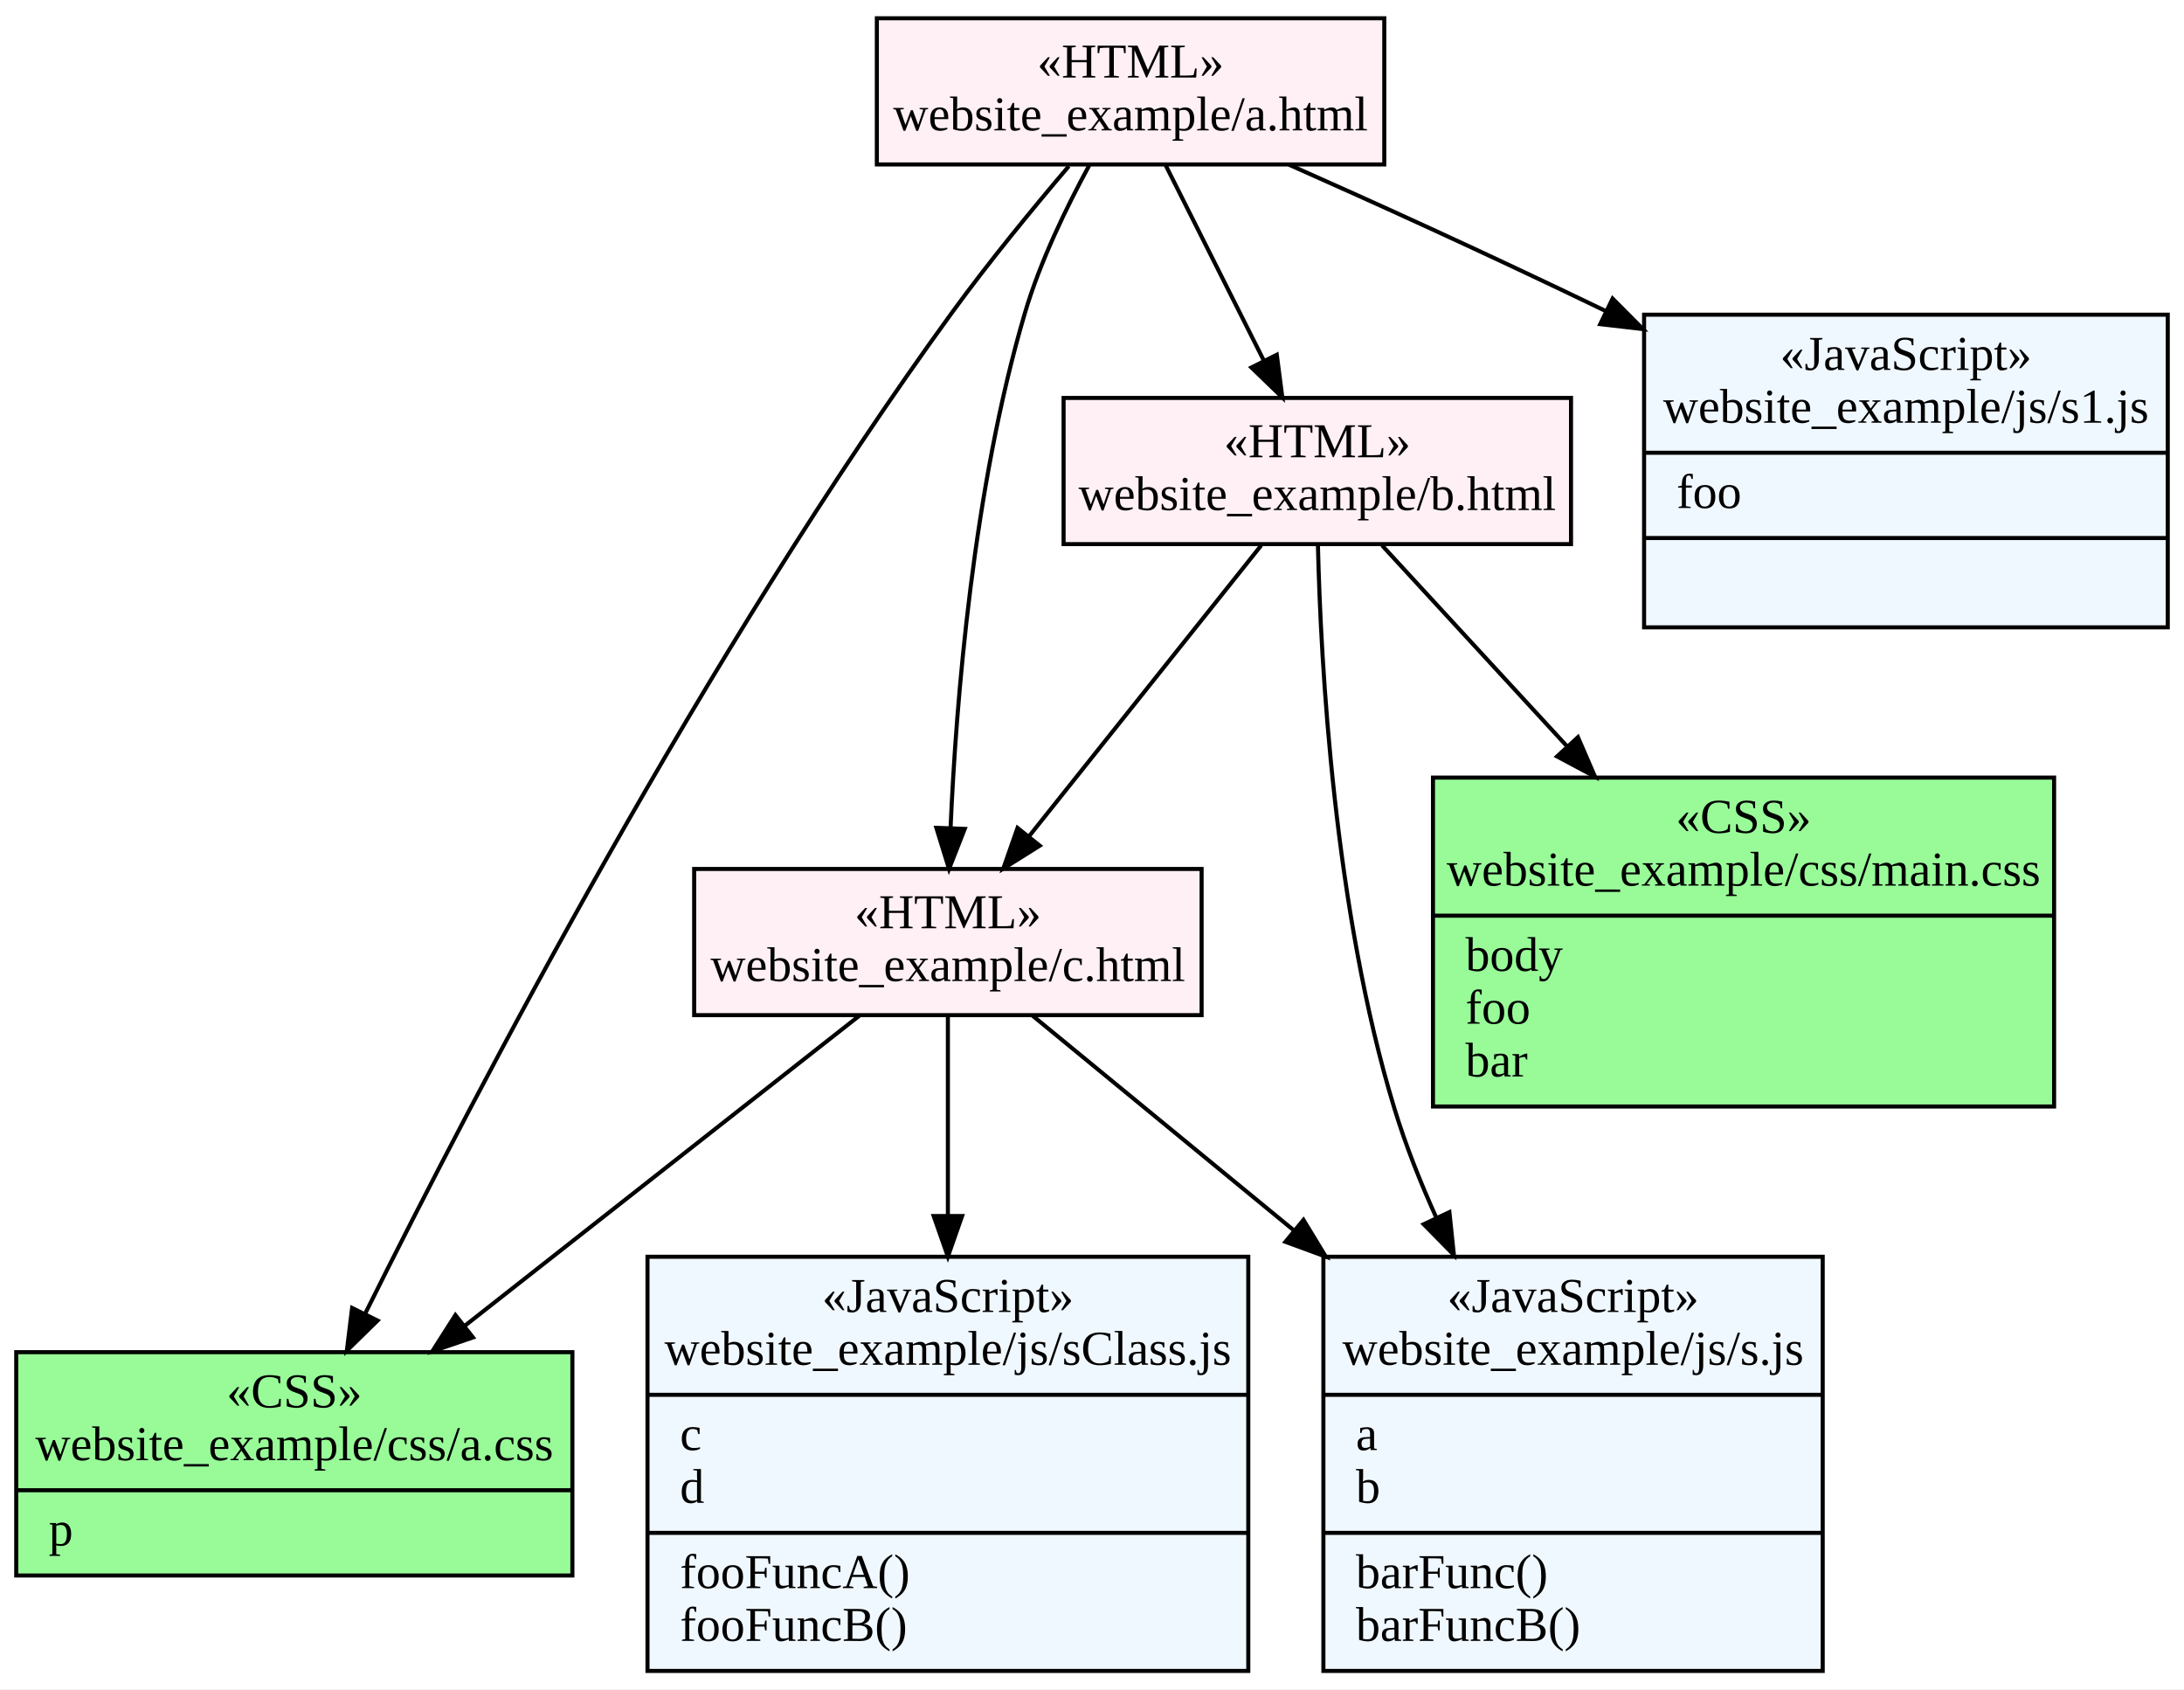
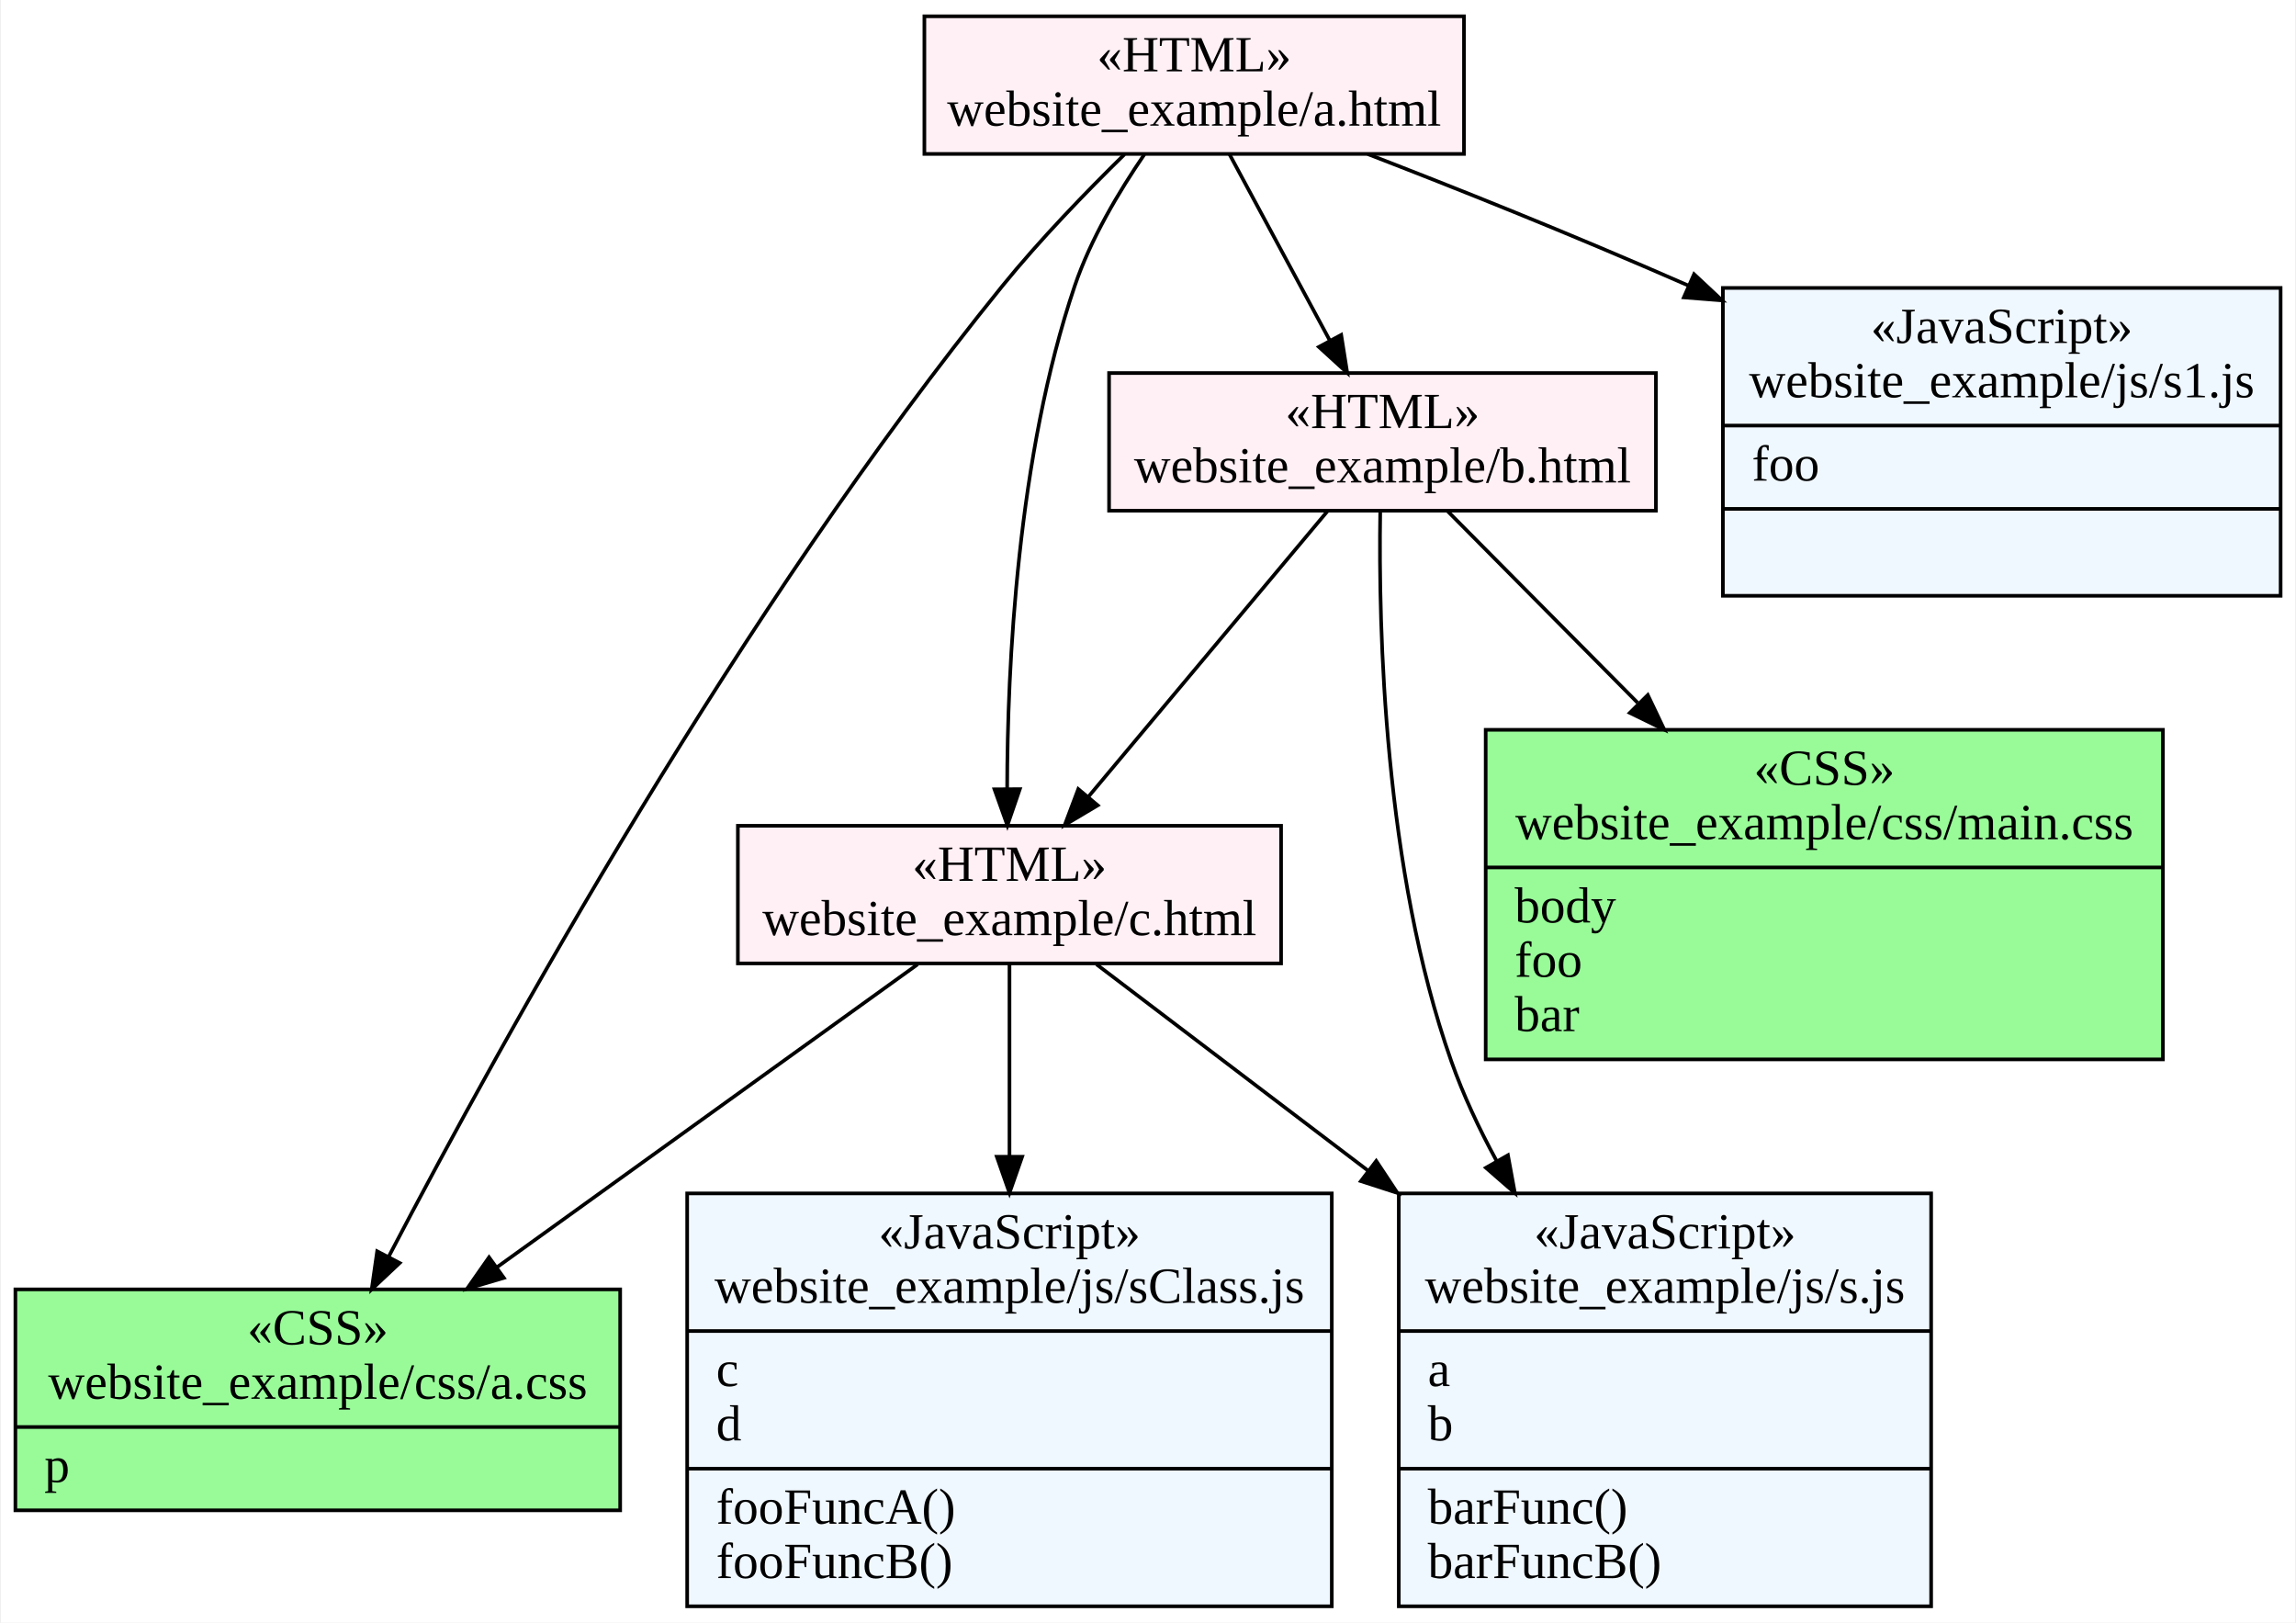
- <svg xmlns="http://www.w3.org/2000/svg" width="538pt" height="416pt" viewBox="0.00 0.00 538.00 416.00">
-   <g id="graph0" class="graph" transform="scale(1 1) rotate(0) translate(4 412)">
-     <polygon fill="white" stroke="none" points="-4,4 -4,-412 534,-412 534,4 -4,4" />
+ <svg xmlns="http://www.w3.org/2000/svg" width="634pt" height="448pt" viewBox="0.00 0.00 633.50 448.00">
+   <g id="graph0" class="graph" transform="scale(1 1) rotate(0) translate(4 444)">
+     <polygon fill="white" stroke="none" points="-4,4 -4,-444 629.5,-444 629.5,4 -4,4" />
    <g id="node1" class="node">
-       <polygon fill="lavenderblush" stroke="black" points="212,-371.5 212,-407.5 337,-407.5 337,-371.5 212,-371.5" />
-       <text text-anchor="middle" x="274.5" y="-392.9" font-family="Times New Roman,serif" font-size="12.00">«HTML»</text>
-       <text text-anchor="middle" x="274.5" y="-379.9" font-family="Times New Roman,serif" font-size="12.00">website_example/a.html</text>
+       <polygon fill="lavenderblush" stroke="black" points="251,-401.5 251,-439.5 400,-439.5 400,-401.5 251,-401.5" />
+       <text text-anchor="middle" x="325.5" y="-424.3" font-family="Times New Roman,serif" font-size="14.00">«HTML»</text>
+       <text text-anchor="middle" x="325.5" y="-409.3" font-family="Times New Roman,serif" font-size="14.00">website_example/a.html</text>
    </g>
    <g id="node2" class="node">
-       <polygon fill="lavenderblush" stroke="black" points="258,-278 258,-314 383,-314 383,-278 258,-278" />
-       <text text-anchor="middle" x="320.5" y="-299.4" font-family="Times New Roman,serif" font-size="12.00">«HTML»</text>
-       <text text-anchor="middle" x="320.5" y="-286.4" font-family="Times New Roman,serif" font-size="12.00">website_example/b.html</text>
+       <polygon fill="lavenderblush" stroke="black" points="302,-303 302,-341 453,-341 453,-303 302,-303" />
+       <text text-anchor="middle" x="377.5" y="-325.8" font-family="Times New Roman,serif" font-size="14.00">«HTML»</text>
+       <text text-anchor="middle" x="377.5" y="-310.8" font-family="Times New Roman,serif" font-size="14.00">website_example/b.html</text>
+     </g>
+     <g id="edge9" class="edge">
+       <path fill="none" stroke="black" d="M335.281,-401.349C343.052,-386.927 354.043,-366.531 362.862,-350.165" />
+       <polygon fill="black" stroke="black" points="366.1,-351.533 367.763,-341.07 359.938,-348.212 366.1,-351.533" />
+     </g>
+     <g id="node3" class="node">
+       <polygon fill="lavenderblush" stroke="black" points="199.5,-178 199.5,-216 349.5,-216 349.5,-178 199.5,-178" />
+       <text text-anchor="middle" x="274.5" y="-200.8" font-family="Times New Roman,serif" font-size="14.00">«HTML»</text>
+       <text text-anchor="middle" x="274.5" y="-185.8" font-family="Times New Roman,serif" font-size="14.00">website_example/c.html</text>
+     </g>
+     <g id="edge10" class="edge">
+       <path fill="none" stroke="black" d="M311.729,-401.337C304.771,-391.187 296.891,-377.994 292.5,-365 276.661,-318.135 273.91,-260.049 273.856,-226.192" />
+       <polygon fill="black" stroke="black" points="277.356,-226.118 273.92,-216.096 270.356,-226.073 277.356,-226.118" />
+     </g>
+     <g id="node4" class="node">
+       <polygon fill="palegreen" stroke="black" points="0,-27 0,-88 167,-88 167,-27 0,-27" />
+       <text text-anchor="middle" x="83.5" y="-72.8" font-family="Times New Roman,serif" font-size="14.00">«CSS»</text>
+       <text text-anchor="middle" x="83.5" y="-57.8" font-family="Times New Roman,serif" font-size="14.00">website_example/css/a.css</text>
+       <polyline fill="none" stroke="black" points="0,-50 167,-50 " />
+       <text text-anchor="start" x="8" y="-34.8" font-family="Times New Roman,serif" font-size="14.00">p</text>
+     </g>
+     <g id="edge8" class="edge">
+       <path fill="none" stroke="black" d="M306.234,-401.356C295.774,-391.106 282.894,-377.811 272.5,-365 200.343,-276.063 134.67,-157.453 103.154,-97.186" />
+       <polygon fill="black" stroke="black" points="106.111,-95.286 98.394,-88.028 99.9,-98.515 106.111,-95.286" />
+     </g>
+     <g id="node7" class="node">
+       <polygon fill="aliceblue" stroke="black" points="471.5,-279.5 471.5,-364.5 625.5,-364.5 625.5,-279.5 471.5,-279.5" />
+       <text text-anchor="middle" x="548.5" y="-349.3" font-family="Times New Roman,serif" font-size="14.00">«JavaScript»</text>
+       <text text-anchor="middle" x="548.5" y="-334.3" font-family="Times New Roman,serif" font-size="14.00">website_example/js/s1.js</text>
+       <polyline fill="none" stroke="black" points="471.5,-326.5 625.5,-326.5 " />
+       <text text-anchor="start" x="479.5" y="-311.3" font-family="Times New Roman,serif" font-size="14.00">foo</text>
+       <polyline fill="none" stroke="black" points="471.5,-303.5 625.5,-303.5 " />
+     </g>
+     <g id="edge5" class="edge">
+       <path fill="none" stroke="black" d="M373.42,-401.46C397.717,-392.079 427.813,-380.104 462.01,-365.14" />
+       <polygon fill="black" stroke="black" points="463.536,-368.293 471.274,-361.057 460.712,-361.887 463.536,-368.293" />
+     </g>
+     <g id="edge1" class="edge">
+       <path fill="none" stroke="black" d="M362.302,-302.851C344.882,-282.048 316.187,-247.782 296.368,-224.114" />
+       <polygon fill="black" stroke="black" points="298.864,-221.643 289.76,-216.224 293.497,-226.138 298.864,-221.643" />
+     </g>
+     <g id="node5" class="node">
+       <polygon fill="palegreen" stroke="black" points="406,-151.5 406,-242.5 593,-242.5 593,-151.5 406,-151.5" />
+       <text text-anchor="middle" x="499.5" y="-227.3" font-family="Times New Roman,serif" font-size="14.00">«CSS»</text>
+       <text text-anchor="middle" x="499.5" y="-212.3" font-family="Times New Roman,serif" font-size="14.00">website_example/css/main.css</text>
+       <polyline fill="none" stroke="black" points="406,-204.5 593,-204.5 " />
+       <text text-anchor="start" x="414" y="-189.3" font-family="Times New Roman,serif" font-size="14.00">body</text>
+       <text text-anchor="start" x="414" y="-174.3" font-family="Times New Roman,serif" font-size="14.00">foo</text>
+       <text text-anchor="start" x="414" y="-159.3" font-family="Times New Roman,serif" font-size="14.00">bar</text>
+     </g>
+     <g id="edge3" class="edge">
+       <path fill="none" stroke="black" d="M395.502,-302.851C409.369,-288.869 429.27,-268.806 447.957,-249.965" />
+       <polygon fill="black" stroke="black" points="450.761,-252.109 455.318,-242.544 445.791,-247.18 450.761,-252.109" />
+     </g>
+     <g id="node6" class="node">
+       <polygon fill="aliceblue" stroke="black" points="382,-0.5 382,-114.5 529,-114.5 529,-0.5 382,-0.5" />
+       <text text-anchor="middle" x="455.5" y="-99.3" font-family="Times New Roman,serif" font-size="14.00">«JavaScript»</text>
+       <text text-anchor="middle" x="455.5" y="-84.3" font-family="Times New Roman,serif" font-size="14.00">website_example/js/s.js</text>
+       <polyline fill="none" stroke="black" points="382,-76.5 529,-76.5 " />
+       <text text-anchor="start" x="390" y="-61.3" font-family="Times New Roman,serif" font-size="14.00">a</text>
+       <text text-anchor="start" x="390" y="-46.3" font-family="Times New Roman,serif" font-size="14.00">b</text>
+       <polyline fill="none" stroke="black" points="382,-38.5 529,-38.5 " />
+       <text text-anchor="start" x="390" y="-23.3" font-family="Times New Roman,serif" font-size="14.00">barFunc()</text>
+       <text text-anchor="start" x="390" y="-8.3" font-family="Times New Roman,serif" font-size="14.00">barFuncB()</text>
+     </g>
+     <g id="edge4" class="edge">
+       <path fill="none" stroke="black" d="M376.874,-302.531C376.375,-270.649 377.905,-203.644 396.5,-151 399.783,-141.706 404.15,-132.389 409.028,-123.439" />
+       <polygon fill="black" stroke="black" points="412.14,-125.046 414.055,-114.625 406.06,-121.578 412.14,-125.046" />
+     </g>
+     <g id="edge2" class="edge">
+       <path fill="none" stroke="black" d="M249.137,-177.741C219.608,-156.483 170.141,-120.872 132.938,-94.09" />
+       <polygon fill="black" stroke="black" points="134.882,-91.177 124.721,-88.175 130.792,-96.858 134.882,-91.177" />
    </g>
    <g id="edge7" class="edge">
-       <path fill="none" stroke="black" d="M283.152,-371.29C289.963,-357.742 299.568,-338.637 307.332,-323.193" />
-       <polygon fill="black" stroke="black" points="310.522,-324.64 311.887,-314.133 304.268,-321.496 310.522,-324.64" />
+       <path fill="none" stroke="black" d="M298.535,-177.741C317.878,-163.047 346.249,-141.495 373.568,-120.741" />
+       <polygon fill="black" stroke="black" points="375.773,-123.462 381.618,-114.626 371.538,-117.888 375.773,-123.462" />
    </g>
-     <g id="node3" class="node">
-       <polygon fill="lavenderblush" stroke="black" points="167,-162 167,-198 292,-198 292,-162 167,-162" />
-       <text text-anchor="middle" x="229.5" y="-183.4" font-family="Times New Roman,serif" font-size="12.00">«HTML»</text>
-       <text text-anchor="middle" x="229.5" y="-170.4" font-family="Times New Roman,serif" font-size="12.00">website_example/c.html</text>
-     </g>
-     <g id="edge2" class="edge">
-       <path fill="none" stroke="black" d="M264.312,-371.257C258.749,-361.051 252.249,-347.676 248.5,-335 235.72,-291.788 231.529,-239.295 230.159,-208.1" />
-       <polygon fill="black" stroke="black" points="233.653,-207.867 229.783,-198.004 226.658,-208.127 233.653,-207.867" />
-     </g>
-     <g id="node4" class="node">
-       <polygon fill="palegreen" stroke="black" points="0,-24 0,-79 137,-79 137,-24 0,-24" />
-       <text text-anchor="middle" x="68.5" y="-65.4" font-family="Times New Roman,serif" font-size="12.00">«CSS»</text>
-       <text text-anchor="middle" x="68.5" y="-52.4" font-family="Times New Roman,serif" font-size="12.00">website_example/css/a.css</text>
-       <polyline fill="none" stroke="black" points="0,-45 137,-45 " />
-       <text text-anchor="start" x="8" y="-31.4" font-family="Times New Roman,serif" font-size="12.00">p</text>
-     </g>
-     <g id="edge1" class="edge">
-       <path fill="none" stroke="black" d="M259.291,-371.086C250.555,-360.823 239.555,-347.448 230.5,-335 169.821,-251.587 113.35,-143.583 85.908,-88.405" />
-       <polygon fill="black" stroke="black" points="89.012,-86.786 81.442,-79.374 82.738,-89.889 89.012,-86.786" />
-     </g>
-     <g id="node7" class="node">
-       <polygon fill="aliceblue" stroke="black" points="401,-257.5 401,-334.5 530,-334.5 530,-257.5 401,-257.5" />
-       <text text-anchor="middle" x="465.5" y="-320.9" font-family="Times New Roman,serif" font-size="12.00">«JavaScript»</text>
-       <text text-anchor="middle" x="465.5" y="-307.9" font-family="Times New Roman,serif" font-size="12.00">website_example/js/s1.js</text>
-       <polyline fill="none" stroke="black" points="401,-300.5 530,-300.5 " />
-       <text text-anchor="start" x="409" y="-286.9" font-family="Times New Roman,serif" font-size="12.00">foo</text>
-       <polyline fill="none" stroke="black" points="401,-279.5 530,-279.5 " />
-     </g>
-     <g id="edge4" class="edge">
-       <path fill="none" stroke="black" d="M313.544,-371.436C334.573,-362.102 361.114,-350.092 391.579,-335.389" />
-       <polygon fill="black" stroke="black" points="393.245,-338.471 400.714,-330.956 390.189,-332.173 393.245,-338.471" />
+     <g id="node8" class="node">
+       <polygon fill="aliceblue" stroke="black" points="185.5,-0.5 185.5,-114.5 363.5,-114.5 363.5,-0.5 185.5,-0.5" />
+       <text text-anchor="middle" x="274.5" y="-99.3" font-family="Times New Roman,serif" font-size="14.00">«JavaScript»</text>
+       <text text-anchor="middle" x="274.5" y="-84.3" font-family="Times New Roman,serif" font-size="14.00">website_example/js/sClass.js</text>
+       <polyline fill="none" stroke="black" points="185.5,-76.5 363.5,-76.5 " />
+       <text text-anchor="start" x="193.5" y="-61.3" font-family="Times New Roman,serif" font-size="14.00">c</text>
+       <text text-anchor="start" x="193.5" y="-46.3" font-family="Times New Roman,serif" font-size="14.00">d</text>
+       <polyline fill="none" stroke="black" points="185.5,-38.5 363.5,-38.5 " />
+       <text text-anchor="start" x="193.5" y="-23.3" font-family="Times New Roman,serif" font-size="14.00">fooFuncA()</text>
+       <text text-anchor="start" x="193.5" y="-8.3" font-family="Times New Roman,serif" font-size="14.00">fooFuncB()</text>
    </g>
    <g id="edge6" class="edge">
-       <path fill="none" stroke="black" d="M306.679,-277.686C291.425,-258.576 266.739,-227.651 249.402,-205.933" />
-       <polygon fill="black" stroke="black" points="252.127,-203.735 243.153,-198.104 246.656,-208.102 252.127,-203.735" />
-     </g>
-     <g id="node5" class="node">
-       <polygon fill="palegreen" stroke="black" points="349,-139.5 349,-220.5 502,-220.5 502,-139.5 349,-139.5" />
-       <text text-anchor="middle" x="425.5" y="-206.9" font-family="Times New Roman,serif" font-size="12.00">«CSS»</text>
-       <text text-anchor="middle" x="425.5" y="-193.9" font-family="Times New Roman,serif" font-size="12.00">website_example/css/main.css</text>
-       <polyline fill="none" stroke="black" points="349,-186.5 502,-186.5 " />
-       <text text-anchor="start" x="357" y="-172.9" font-family="Times New Roman,serif" font-size="12.00">body</text>
-       <text text-anchor="start" x="357" y="-159.9" font-family="Times New Roman,serif" font-size="12.00">foo</text>
-       <text text-anchor="start" x="357" y="-146.9" font-family="Times New Roman,serif" font-size="12.00">bar</text>
-     </g>
-     <g id="edge10" class="edge">
-       <path fill="none" stroke="black" d="M336.447,-277.686C348.595,-264.496 365.927,-245.679 382.077,-228.145" />
-       <polygon fill="black" stroke="black" points="384.707,-230.456 388.907,-220.729 379.558,-225.713 384.707,-230.456" />
-     </g>
-     <g id="node6" class="node">
-       <polygon fill="aliceblue" stroke="black" points="322,-0.5 322,-102.5 445,-102.5 445,-0.5 322,-0.5" />
-       <text text-anchor="middle" x="383.5" y="-88.9" font-family="Times New Roman,serif" font-size="12.00">«JavaScript»</text>
-       <text text-anchor="middle" x="383.5" y="-75.9" font-family="Times New Roman,serif" font-size="12.00">website_example/js/s.js</text>
-       <polyline fill="none" stroke="black" points="322,-68.5 445,-68.5 " />
-       <text text-anchor="start" x="330" y="-54.9" font-family="Times New Roman,serif" font-size="12.00">a</text>
-       <text text-anchor="start" x="330" y="-41.9" font-family="Times New Roman,serif" font-size="12.00">b</text>
-       <polyline fill="none" stroke="black" points="322,-34.5 445,-34.5 " />
-       <text text-anchor="start" x="330" y="-20.9" font-family="Times New Roman,serif" font-size="12.00">barFunc()</text>
-       <text text-anchor="start" x="330" y="-7.9" font-family="Times New Roman,serif" font-size="12.00">barFuncB()</text>
-     </g>
-     <g id="edge5" class="edge">
-       <path fill="none" stroke="black" d="M320.655,-277.747C321.343,-248.547 324.624,-187.803 339.5,-139 342.235,-130.029 345.86,-120.87 349.86,-112.028" />
-       <polygon fill="black" stroke="black" points="353.042,-113.488 354.142,-102.95 346.711,-110.501 353.042,-113.488" />
-     </g>
-     <g id="edge8" class="edge">
-       <path fill="none" stroke="black" d="M207.787,-161.94C182.968,-142.439 141.755,-110.058 110.583,-85.565" />
-       <polygon fill="black" stroke="black" points="112.511,-82.629 102.486,-79.203 108.186,-88.133 112.511,-82.629" />
-     </g>
-     <g id="edge3" class="edge">
-       <path fill="none" stroke="black" d="M250.269,-161.94C266.939,-148.246 291.341,-128.202 314.72,-108.998" />
-       <polygon fill="black" stroke="black" points="317.091,-111.579 322.597,-102.527 312.648,-106.17 317.091,-111.579" />
-     </g>
-     <g id="node8" class="node">
-       <polygon fill="aliceblue" stroke="black" points="155.5,-0.5 155.5,-102.5 303.5,-102.5 303.5,-0.5 155.5,-0.5" />
-       <text text-anchor="middle" x="229.5" y="-88.9" font-family="Times New Roman,serif" font-size="12.00">«JavaScript»</text>
-       <text text-anchor="middle" x="229.5" y="-75.9" font-family="Times New Roman,serif" font-size="12.00">website_example/js/sClass.js</text>
-       <polyline fill="none" stroke="black" points="155.5,-68.5 303.5,-68.5 " />
-       <text text-anchor="start" x="163.5" y="-54.9" font-family="Times New Roman,serif" font-size="12.00">c</text>
-       <text text-anchor="start" x="163.5" y="-41.9" font-family="Times New Roman,serif" font-size="12.00">d</text>
-       <polyline fill="none" stroke="black" points="155.5,-34.5 303.5,-34.5 " />
-       <text text-anchor="start" x="163.5" y="-20.9" font-family="Times New Roman,serif" font-size="12.00">fooFuncA()</text>
-       <text text-anchor="start" x="163.5" y="-7.9" font-family="Times New Roman,serif" font-size="12.00">fooFuncB()</text>
-     </g>
-     <g id="edge9" class="edge">
-       <path fill="none" stroke="black" d="M229.5,-161.94C229.5,-149.139 229.5,-130.789 229.5,-112.764" />
-       <polygon fill="black" stroke="black" points="233,-112.527 229.5,-102.527 226,-112.527 233,-112.527" />
+       <path fill="none" stroke="black" d="M274.5,-177.741C274.5,-163.993 274.5,-144.241 274.5,-124.757" />
+       <polygon fill="black" stroke="black" points="278,-124.626 274.5,-114.626 271,-124.626 278,-124.626" />
    </g>
  </g>
</svg>
